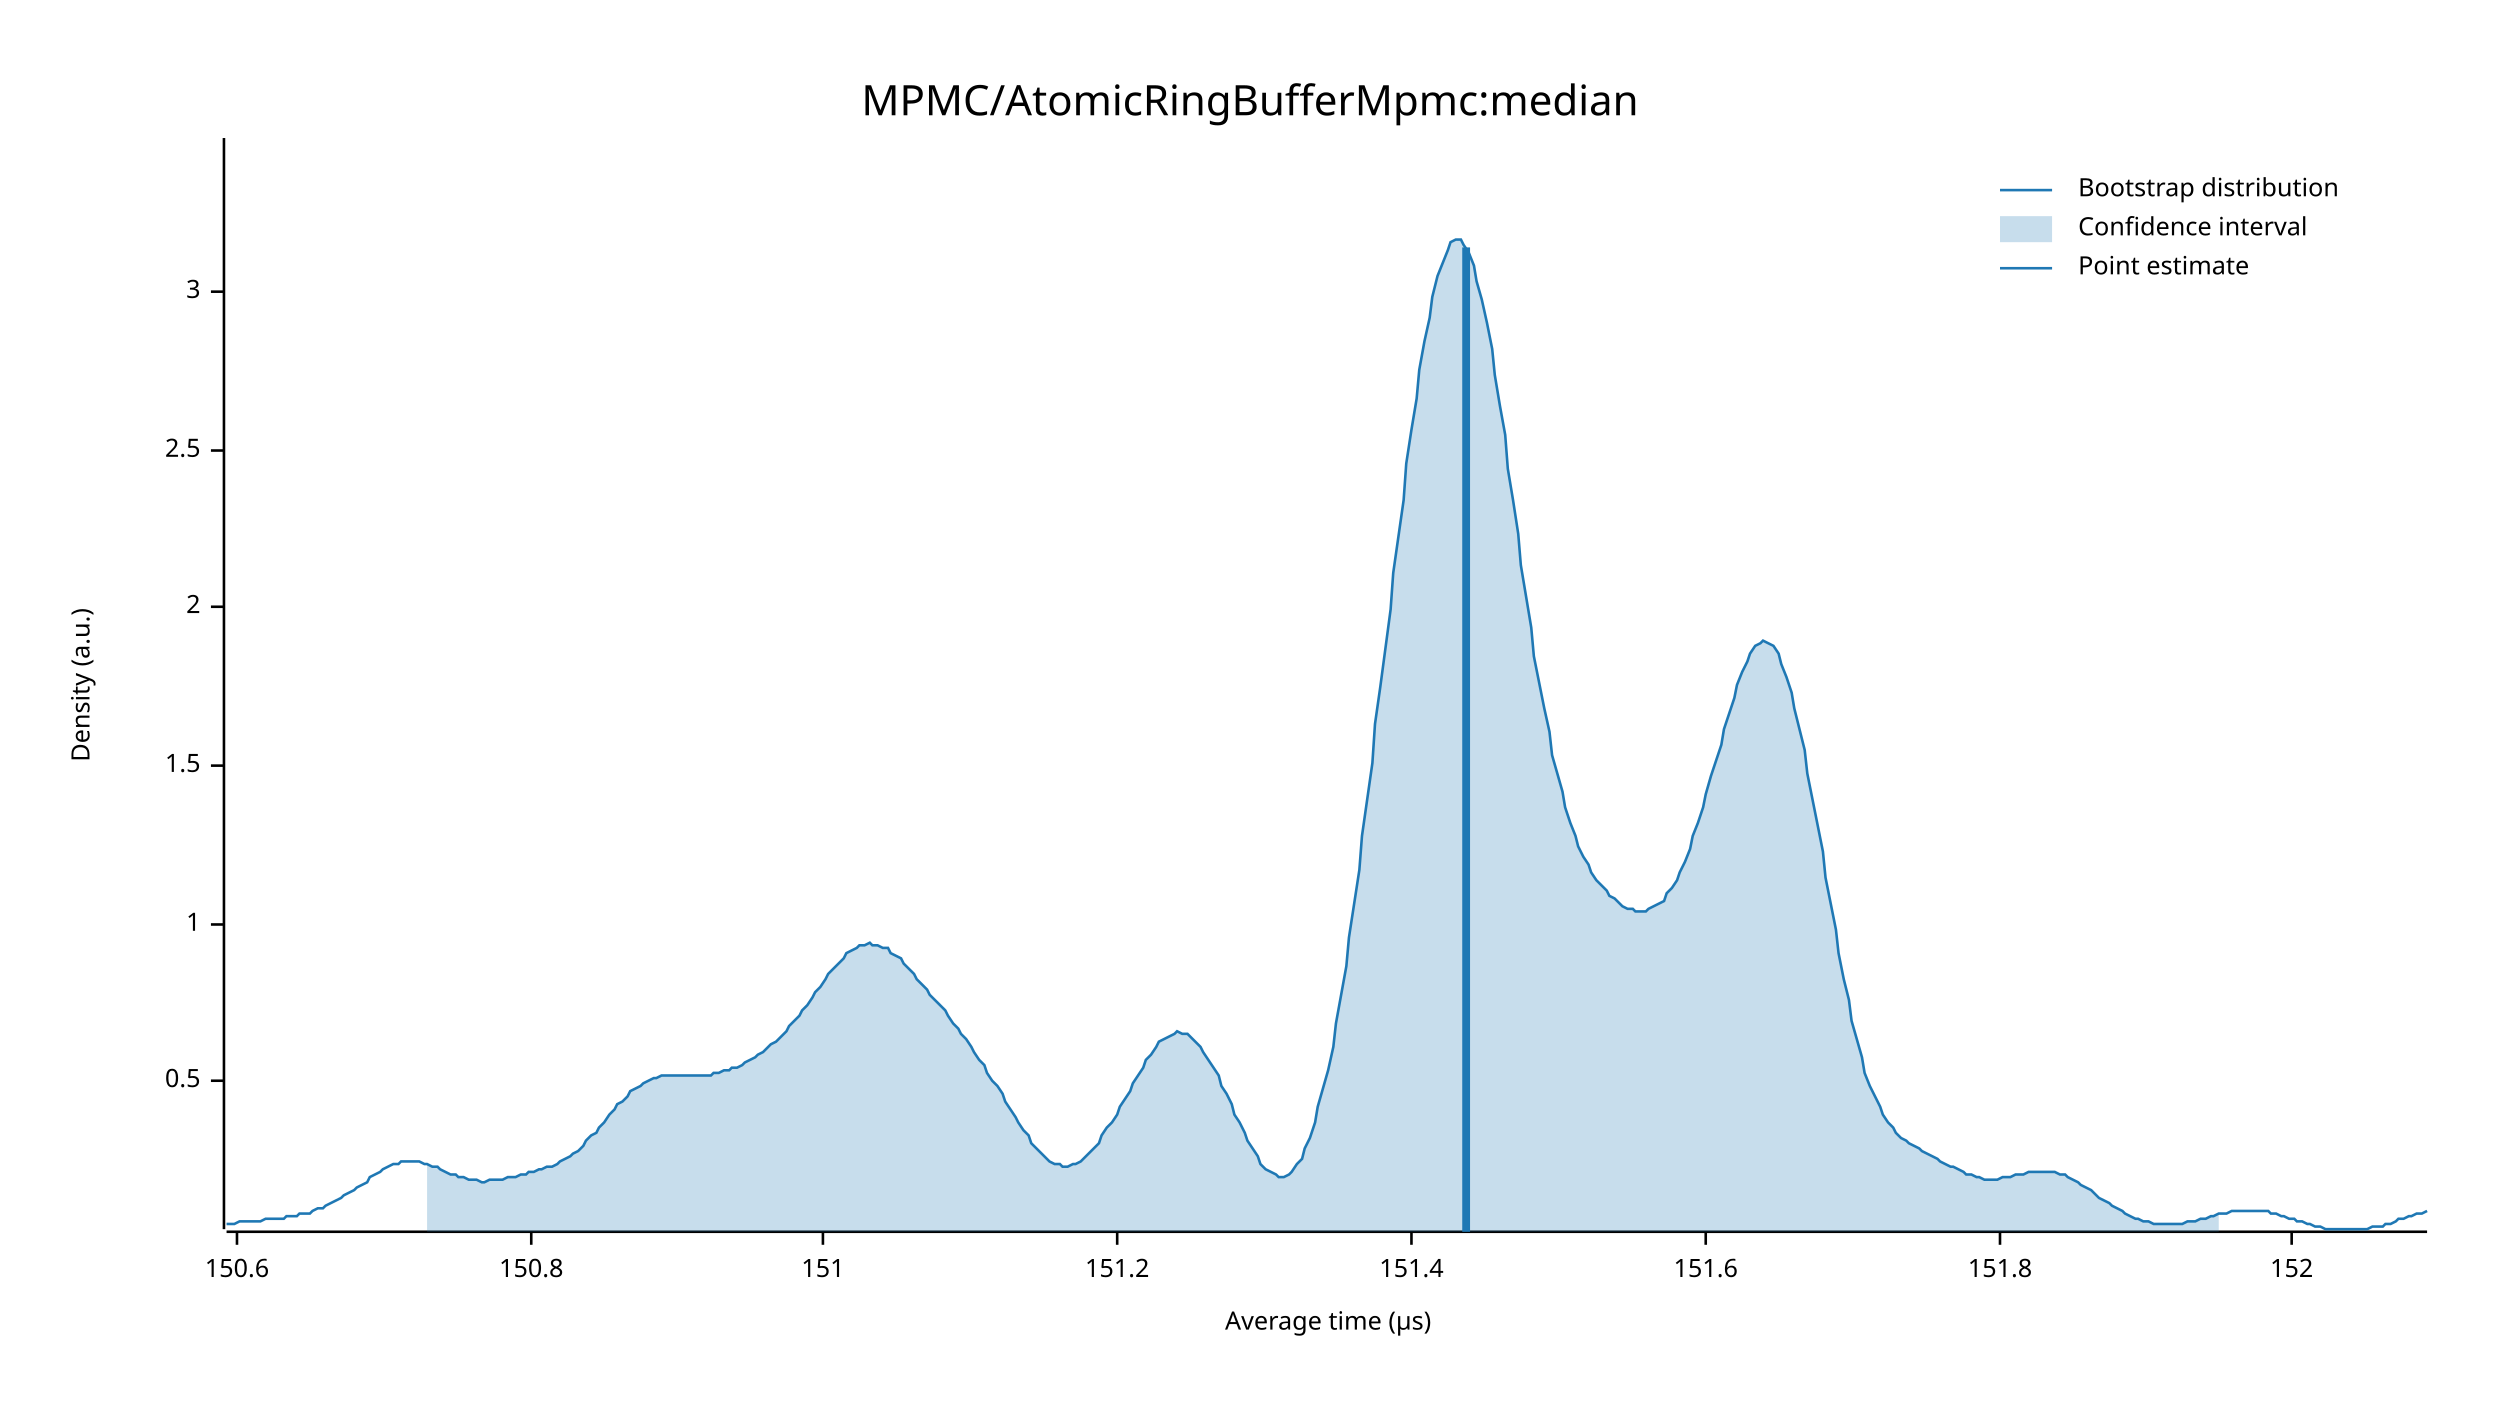
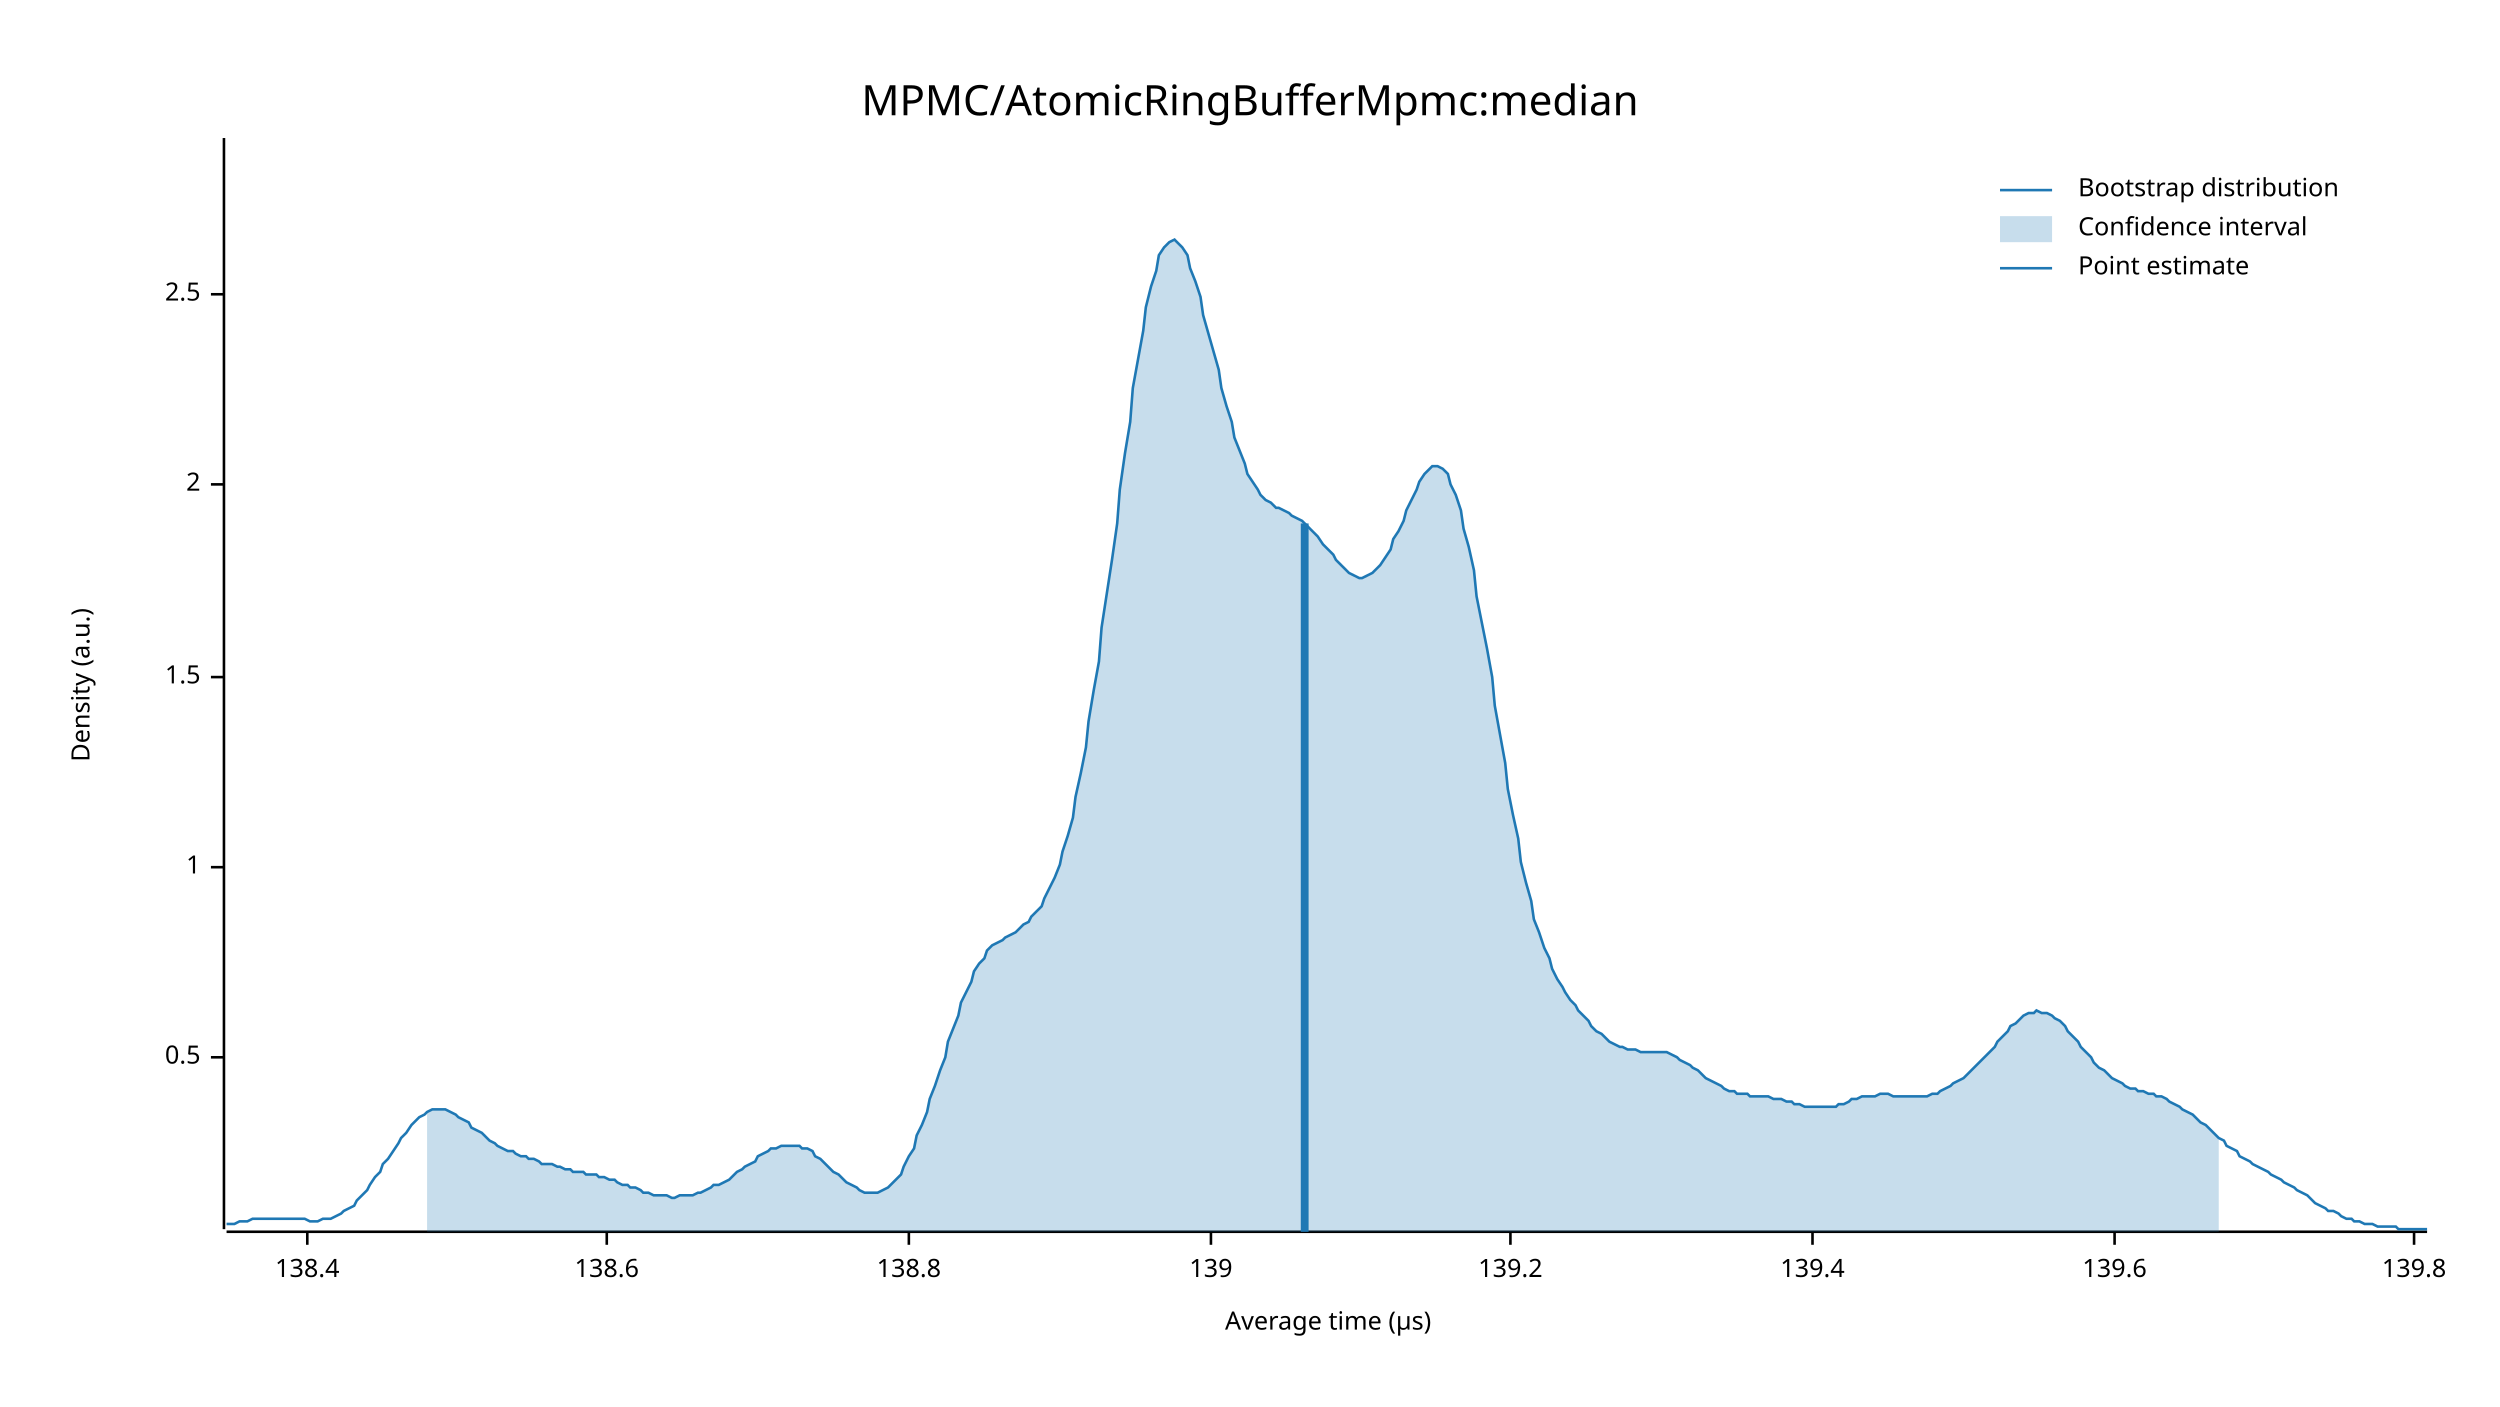
<svg xmlns="http://www.w3.org/2000/svg" width="960" height="540" viewBox="0 0 960 540">
  <text x="480" y="32" dy="0.76em" text-anchor="middle" font-family="sans-serif" font-size="16.129" opacity="1" fill="#000000">
MPMC/AtomicRingBufferMpmc:median
</text>
  <text x="27" y="263" dy="0.76em" text-anchor="middle" font-family="sans-serif" font-size="9.677" opacity="1" fill="#000000" transform="rotate(270, 27, 263)">
Density (a.u.)
</text>
  <text x="510" y="513" dy="-0.5ex" text-anchor="middle" font-family="sans-serif" font-size="9.677" opacity="1" fill="#000000">
Average time (µs)
</text>
  <polyline fill="none" opacity="1" stroke="#000000" stroke-width="1" points="86,53 86,472 " />
-   <text x="77" y="415" dy="0.5ex" text-anchor="end" font-family="sans-serif" font-size="9.677" opacity="1" fill="#000000">
+   <text x="77" y="406" dy="0.5ex" text-anchor="end" font-family="sans-serif" font-size="9.677" opacity="1" fill="#000000">
0.5
</text>
-   <polyline fill="none" opacity="1" stroke="#000000" stroke-width="1" points="81,415 86,415 " />
-   <text x="77" y="355" dy="0.5ex" text-anchor="end" font-family="sans-serif" font-size="9.677" opacity="1" fill="#000000">
+   <polyline fill="none" opacity="1" stroke="#000000" stroke-width="1" points="81,406 86,406 " />
+   <text x="77" y="333" dy="0.5ex" text-anchor="end" font-family="sans-serif" font-size="9.677" opacity="1" fill="#000000">
1
</text>
-   <polyline fill="none" opacity="1" stroke="#000000" stroke-width="1" points="81,355 86,355 " />
-   <text x="77" y="294" dy="0.5ex" text-anchor="end" font-family="sans-serif" font-size="9.677" opacity="1" fill="#000000">
+   <polyline fill="none" opacity="1" stroke="#000000" stroke-width="1" points="81,333 86,333 " />
+   <text x="77" y="260" dy="0.5ex" text-anchor="end" font-family="sans-serif" font-size="9.677" opacity="1" fill="#000000">
1.5
</text>
-   <polyline fill="none" opacity="1" stroke="#000000" stroke-width="1" points="81,294 86,294 " />
-   <text x="77" y="233" dy="0.5ex" text-anchor="end" font-family="sans-serif" font-size="9.677" opacity="1" fill="#000000">
+   <polyline fill="none" opacity="1" stroke="#000000" stroke-width="1" points="81,260 86,260 " />
+   <text x="77" y="186" dy="0.5ex" text-anchor="end" font-family="sans-serif" font-size="9.677" opacity="1" fill="#000000">
2
</text>
-   <polyline fill="none" opacity="1" stroke="#000000" stroke-width="1" points="81,233 86,233 " />
-   <text x="77" y="173" dy="0.5ex" text-anchor="end" font-family="sans-serif" font-size="9.677" opacity="1" fill="#000000">
+   <polyline fill="none" opacity="1" stroke="#000000" stroke-width="1" points="81,186 86,186 " />
+   <text x="77" y="113" dy="0.5ex" text-anchor="end" font-family="sans-serif" font-size="9.677" opacity="1" fill="#000000">
2.5
</text>
-   <polyline fill="none" opacity="1" stroke="#000000" stroke-width="1" points="81,173 86,173 " />
-   <text x="77" y="112" dy="0.5ex" text-anchor="end" font-family="sans-serif" font-size="9.677" opacity="1" fill="#000000">
- 3
+   <polyline fill="none" opacity="1" stroke="#000000" stroke-width="1" points="81,113 86,113 " />
+   <polyline fill="none" opacity="1" stroke="#000000" stroke-width="1" points="87,473 932,473 " />
+   <text x="118" y="483" dy="0.76em" text-anchor="middle" font-family="sans-serif" font-size="9.677" opacity="1" fill="#000000">
+ 138.4
</text>
-   <polyline fill="none" opacity="1" stroke="#000000" stroke-width="1" points="81,112 86,112 " />
-   <polyline fill="none" opacity="1" stroke="#000000" stroke-width="1" points="87,473 932,473 " />
-   <text x="91" y="483" dy="0.76em" text-anchor="middle" font-family="sans-serif" font-size="9.677" opacity="1" fill="#000000">
- 150.6
+   <polyline fill="none" opacity="1" stroke="#000000" stroke-width="1" points="118,473 118,478 " />
+   <text x="233" y="483" dy="0.76em" text-anchor="middle" font-family="sans-serif" font-size="9.677" opacity="1" fill="#000000">
+ 138.6
</text>
-   <polyline fill="none" opacity="1" stroke="#000000" stroke-width="1" points="91,473 91,478 " />
-   <text x="204" y="483" dy="0.76em" text-anchor="middle" font-family="sans-serif" font-size="9.677" opacity="1" fill="#000000">
- 150.8
+   <polyline fill="none" opacity="1" stroke="#000000" stroke-width="1" points="233,473 233,478 " />
+   <text x="349" y="483" dy="0.76em" text-anchor="middle" font-family="sans-serif" font-size="9.677" opacity="1" fill="#000000">
+ 138.8
</text>
-   <polyline fill="none" opacity="1" stroke="#000000" stroke-width="1" points="204,473 204,478 " />
-   <text x="316" y="483" dy="0.76em" text-anchor="middle" font-family="sans-serif" font-size="9.677" opacity="1" fill="#000000">
- 151
+   <polyline fill="none" opacity="1" stroke="#000000" stroke-width="1" points="349,473 349,478 " />
+   <text x="465" y="483" dy="0.76em" text-anchor="middle" font-family="sans-serif" font-size="9.677" opacity="1" fill="#000000">
+ 139
</text>
-   <polyline fill="none" opacity="1" stroke="#000000" stroke-width="1" points="316,473 316,478 " />
-   <text x="429" y="483" dy="0.76em" text-anchor="middle" font-family="sans-serif" font-size="9.677" opacity="1" fill="#000000">
- 151.2
+   <polyline fill="none" opacity="1" stroke="#000000" stroke-width="1" points="465,473 465,478 " />
+   <text x="580" y="483" dy="0.76em" text-anchor="middle" font-family="sans-serif" font-size="9.677" opacity="1" fill="#000000">
+ 139.2
</text>
-   <polyline fill="none" opacity="1" stroke="#000000" stroke-width="1" points="429,473 429,478 " />
-   <text x="542" y="483" dy="0.76em" text-anchor="middle" font-family="sans-serif" font-size="9.677" opacity="1" fill="#000000">
- 151.4
+   <polyline fill="none" opacity="1" stroke="#000000" stroke-width="1" points="580,473 580,478 " />
+   <text x="696" y="483" dy="0.76em" text-anchor="middle" font-family="sans-serif" font-size="9.677" opacity="1" fill="#000000">
+ 139.4
</text>
-   <polyline fill="none" opacity="1" stroke="#000000" stroke-width="1" points="542,473 542,478 " />
-   <text x="655" y="483" dy="0.76em" text-anchor="middle" font-family="sans-serif" font-size="9.677" opacity="1" fill="#000000">
- 151.6
+   <polyline fill="none" opacity="1" stroke="#000000" stroke-width="1" points="696,473 696,478 " />
+   <text x="812" y="483" dy="0.76em" text-anchor="middle" font-family="sans-serif" font-size="9.677" opacity="1" fill="#000000">
+ 139.6
</text>
-   <polyline fill="none" opacity="1" stroke="#000000" stroke-width="1" points="655,473 655,478 " />
-   <text x="768" y="483" dy="0.76em" text-anchor="middle" font-family="sans-serif" font-size="9.677" opacity="1" fill="#000000">
- 151.8
+   <polyline fill="none" opacity="1" stroke="#000000" stroke-width="1" points="812,473 812,478 " />
+   <text x="927" y="483" dy="0.76em" text-anchor="middle" font-family="sans-serif" font-size="9.677" opacity="1" fill="#000000">
+ 139.8
</text>
-   <polyline fill="none" opacity="1" stroke="#000000" stroke-width="1" points="768,473 768,478 " />
-   <text x="880" y="483" dy="0.76em" text-anchor="middle" font-family="sans-serif" font-size="9.677" opacity="1" fill="#000000">
- 152
- </text>
-   <polyline fill="none" opacity="1" stroke="#000000" stroke-width="1" points="880,473 880,478 " />
-   <polyline fill="none" opacity="1" stroke="#1F78B4" stroke-width="1" points="87,470 88,470 90,470 92,469 93,469 95,469 97,469 98,469 100,469 102,468 103,468 105,468 107,468 109,468 110,467 112,467 114,467 115,466 117,466 119,466 120,465 122,464 124,464 125,463 127,462 129,461 131,460 132,459 134,458 136,457 137,456 139,455 141,454 142,452 144,451 146,450 147,449 149,448 151,447 153,447 154,446 156,446 158,446 159,446 161,446 163,447 164,447 166,448 168,448 169,449 171,450 173,451 175,451 176,452 178,452 180,453 181,453 183,453 185,454 186,454 188,453 190,453 191,453 193,453 195,452 197,452 198,452 200,451 202,451 203,450 205,450 207,449 208,449 210,448 212,448 214,447 215,446 217,445 219,444 220,443 222,442 224,440 225,438 227,436 229,435 230,433 232,431 234,428 236,426 237,424 239,423 241,421 242,419 244,418 246,417 247,416 249,415 251,414 252,414 254,413 256,413 258,413 259,413 261,413 263,413 264,413 266,413 268,413 269,413 271,413 273,413 274,412 276,412 278,411 280,411 281,410 283,410 285,409 286,408 288,407 290,406 291,405 293,404 295,402 296,401 298,400 300,398 302,396 303,394 305,392 307,390 308,388 310,386 312,383 313,381 315,379 317,376 318,374 320,372 322,370 324,368 325,366 327,365 329,364 330,363 332,363 334,362 335,363 337,363 339,364 341,364 342,366 344,367 346,368 347,370 349,372 351,374 352,376 354,378 356,380 357,382 359,384 361,386 363,388 364,390 366,393 368,395 369,397 371,399 373,402 374,404 376,407 378,409 379,412 381,415 383,417 385,420 386,423 388,426 390,429 391,431 393,434 395,436 396,439 398,441 400,443 401,444 403,446 405,447 407,447 408,448 410,448 412,447 413,447 415,446 417,444 418,443 420,441 422,439 423,436 425,433 427,431 429,428 430,425 432,422 434,419 435,416 437,413 439,410 440,407 442,405 444,402 445,400 447,399 449,398 451,397 452,396 454,397 456,397 457,398 459,400 461,402 462,404 464,407 466,410 468,413 469,417 471,420 473,424 474,428 476,431 478,435 479,438 481,441 483,444 484,447 486,449 488,450 490,451 491,452 493,452 495,451 496,450 498,447 500,445 501,441 503,437 505,431 506,425 508,418 510,411 512,402 513,393 515,382 517,371 518,360 520,347 522,334 523,321 525,307 527,293 528,278 530,264 532,249 534,234 535,220 537,206 539,192 540,178 542,165 544,153 545,142 547,131 549,122 550,114 552,106 554,101 556,96 557,93 559,92 561,92 562,94 564,97 566,102 567,108 569,115 571,124 573,134 574,144 576,156 578,167 579,180 581,192 583,205 584,217 586,229 588,241 589,252 591,262 593,272 595,281 596,290 598,297 600,304 601,310 603,316 605,321 606,325 608,329 610,332 611,335 613,338 615,340 617,342 618,344 620,345 622,347 623,348 625,349 627,349 628,350 630,350 632,350 633,349 635,348 637,347 639,346 640,343 642,341 644,338 645,335 647,331 649,326 650,321 652,316 654,310 655,305 657,298 659,292 661,286 662,280 664,274 666,268 667,263 669,258 671,254 672,251 674,248 676,247 677,246 679,247 681,248 683,251 684,255 686,260 688,266 689,272 691,280 693,288 694,297 696,307 698,317 700,327 701,337 703,347 705,357 706,366 708,376 710,384 711,392 713,399 715,406 716,412 718,417 720,421 722,425 723,428 725,431 727,433 728,435 730,437 732,438 733,439 735,440 737,441 738,442 740,443 742,444 744,445 745,446 747,447 749,448 750,448 752,449 754,450 755,451 757,451 759,452 760,452 762,453 764,453 766,453 767,453 769,452 771,452 772,452 774,451 776,451 777,451 779,450 781,450 782,450 784,450 786,450 788,450 789,450 791,451 793,451 794,452 796,453 798,454 799,455 801,456 803,457 804,458 806,460 808,461 810,462 811,463 813,464 815,465 816,466 818,467 820,468 821,468 823,469 825,469 827,470 828,470 830,470 832,470 833,470 835,470 837,470 838,470 840,469 842,469 843,469 845,468 847,468 849,467 850,467 852,466 854,466 855,466 857,465 859,465 860,465 862,465 864,465 865,465 867,465 869,465 871,465 872,466 874,466 876,467 877,467 879,468 881,468 882,469 884,469 886,470 887,470 889,471 891,471 893,472 894,472 896,472 898,472 899,472 901,472 903,472 904,472 906,472 908,472 909,472 911,471 913,471 915,471 916,470 918,470 920,469 921,468 923,468 925,467 926,467 928,466 930,466 932,465 " />
-   <polygon opacity="0.25" fill="#1F78B4" points="164,447 166,448 168,448 169,449 171,450 173,451 175,451 176,452 178,452 180,453 181,453 183,453 185,454 186,454 188,453 190,453 191,453 193,453 195,452 197,452 198,452 200,451 202,451 203,450 205,450 207,449 208,449 210,448 212,448 214,447 215,446 217,445 219,444 220,443 222,442 224,440 225,438 227,436 229,435 230,433 232,431 234,428 236,426 237,424 239,423 241,421 242,419 244,418 246,417 247,416 249,415 251,414 252,414 254,413 256,413 258,413 259,413 261,413 263,413 264,413 266,413 268,413 269,413 271,413 273,413 274,412 276,412 278,411 280,411 281,410 283,410 285,409 286,408 288,407 290,406 291,405 293,404 295,402 296,401 298,400 300,398 302,396 303,394 305,392 307,390 308,388 310,386 312,383 313,381 315,379 317,376 318,374 320,372 322,370 324,368 325,366 327,365 329,364 330,363 332,363 334,362 335,363 337,363 339,364 341,364 342,366 344,367 346,368 347,370 349,372 351,374 352,376 354,378 356,380 357,382 359,384 361,386 363,388 364,390 366,393 368,395 369,397 371,399 373,402 374,404 376,407 378,409 379,412 381,415 383,417 385,420 386,423 388,426 390,429 391,431 393,434 395,436 396,439 398,441 400,443 401,444 403,446 405,447 407,447 408,448 410,448 412,447 413,447 415,446 417,444 418,443 420,441 422,439 423,436 425,433 427,431 429,428 430,425 432,422 434,419 435,416 437,413 439,410 440,407 442,405 444,402 445,400 447,399 449,398 451,397 452,396 454,397 456,397 457,398 459,400 461,402 462,404 464,407 466,410 468,413 469,417 471,420 473,424 474,428 476,431 478,435 479,438 481,441 483,444 484,447 486,449 488,450 490,451 491,452 493,452 495,451 496,450 498,447 500,445 501,441 503,437 505,431 506,425 508,418 510,411 512,402 513,393 515,382 517,371 518,360 520,347 522,334 523,321 525,307 527,293 528,278 530,264 532,249 534,234 535,220 537,206 539,192 540,178 542,165 544,153 545,142 547,131 549,122 550,114 552,106 554,101 556,96 557,93 559,92 561,92 562,94 564,97 566,102 567,108 569,115 571,124 573,134 574,144 576,156 578,167 579,180 581,192 583,205 584,217 586,229 588,241 589,252 591,262 593,272 595,281 596,290 598,297 600,304 601,310 603,316 605,321 606,325 608,329 610,332 611,335 613,338 615,340 617,342 618,344 620,345 622,347 623,348 625,349 627,349 628,350 630,350 632,350 633,349 635,348 637,347 639,346 640,343 642,341 644,338 645,335 647,331 649,326 650,321 652,316 654,310 655,305 657,298 659,292 661,286 662,280 664,274 666,268 667,263 669,258 671,254 672,251 674,248 676,247 677,246 679,247 681,248 683,251 684,255 686,260 688,266 689,272 691,280 693,288 694,297 696,307 698,317 700,327 701,337 703,347 705,357 706,366 708,376 710,384 711,392 713,399 715,406 716,412 718,417 720,421 722,425 723,428 725,431 727,433 728,435 730,437 732,438 733,439 735,440 737,441 738,442 740,443 742,444 744,445 745,446 747,447 749,448 750,448 752,449 754,450 755,451 757,451 759,452 760,452 762,453 764,453 766,453 767,453 769,452 771,452 772,452 774,451 776,451 777,451 779,450 781,450 782,450 784,450 786,450 788,450 789,450 791,451 793,451 794,452 796,453 798,454 799,455 801,456 803,457 804,458 806,460 808,461 810,462 811,463 813,464 815,465 816,466 818,467 820,468 821,468 823,469 825,469 827,470 828,470 830,470 832,470 833,470 835,470 837,470 838,470 840,469 842,469 843,469 845,468 847,468 849,467 850,467 852,466 852,473 164,473 " />
-   <polyline fill="none" opacity="1" stroke="#1F78B4" stroke-width="3" points="563,473 563,95 " />
+   <polyline fill="none" opacity="1" stroke="#000000" stroke-width="1" points="927,473 927,478 " />
+   <polyline fill="none" opacity="1" stroke="#1F78B4" stroke-width="1" points="87,470 88,470 90,470 92,469 93,469 95,469 97,468 98,468 100,468 102,468 103,468 105,468 107,468 109,468 110,468 112,468 114,468 115,468 117,468 119,469 120,469 122,469 124,468 125,468 127,468 129,467 131,466 132,465 134,464 136,463 137,461 139,459 141,457 142,455 144,452 146,450 147,447 149,445 151,442 153,439 154,437 156,435 158,432 159,431 161,429 163,428 164,427 166,426 168,426 169,426 171,426 173,427 175,428 176,429 178,430 180,431 181,433 183,434 185,435 186,436 188,438 190,439 191,440 193,441 195,442 197,442 198,443 200,444 202,444 203,445 205,445 207,446 208,447 210,447 212,447 214,448 215,448 217,449 219,449 220,450 222,450 224,450 225,451 227,451 229,451 230,452 232,452 234,453 236,453 237,454 239,455 241,455 242,456 244,456 246,457 247,458 249,458 251,459 252,459 254,459 256,459 258,460 259,460 261,459 263,459 264,459 266,459 268,458 269,458 271,457 273,456 274,455 276,455 278,454 280,453 281,452 283,450 285,449 286,448 288,447 290,446 291,444 293,443 295,442 296,441 298,441 300,440 302,440 303,440 305,440 307,440 308,441 310,441 312,442 313,444 315,445 317,447 318,448 320,450 322,451 324,453 325,454 327,455 329,456 330,457 332,458 334,458 335,458 337,458 339,457 341,456 342,455 344,453 346,451 347,448 349,444 351,441 352,436 354,432 356,427 357,422 359,417 361,411 363,406 364,400 366,395 368,390 369,385 371,381 373,377 374,373 376,370 378,368 379,365 381,363 383,362 385,361 386,360 388,359 390,358 391,357 393,355 395,354 396,352 398,350 400,348 401,345 403,341 405,337 407,332 408,327 410,321 412,314 413,306 415,297 417,287 418,277 420,265 422,254 423,241 425,228 427,215 429,201 430,188 432,174 434,162 435,149 437,138 439,127 440,118 442,110 444,104 445,98 447,95 449,93 451,92 452,93 454,95 456,98 457,103 459,108 461,114 462,121 464,128 466,135 468,142 469,149 471,156 473,162 474,168 476,173 478,178 479,182 481,185 483,188 484,190 486,192 488,193 490,195 491,195 493,196 495,197 496,198 498,199 500,200 501,201 503,203 505,205 506,206 508,209 510,211 512,213 513,215 515,217 517,219 518,220 520,221 522,222 523,222 525,221 527,220 528,219 530,217 532,214 534,211 535,207 537,204 539,200 540,196 542,192 544,188 545,185 547,182 549,180 550,179 552,179 554,180 556,182 557,186 559,190 561,196 562,203 564,210 566,219 567,229 569,239 571,249 573,260 574,271 576,282 578,293 579,303 581,313 583,322 584,331 586,339 588,346 589,353 591,358 593,364 595,368 596,372 598,376 600,379 601,381 603,384 605,386 606,388 608,390 610,392 611,394 613,396 615,397 617,399 618,400 620,401 622,402 623,402 625,403 627,403 628,403 630,404 632,404 633,404 635,404 637,404 639,404 640,404 642,405 644,406 645,407 647,408 649,409 650,410 652,411 654,413 655,414 657,415 659,416 661,417 662,418 664,419 666,419 667,420 669,420 671,420 672,421 674,421 676,421 677,421 679,421 681,422 683,422 684,422 686,423 688,423 689,424 691,424 693,425 694,425 696,425 698,425 700,425 701,425 703,425 705,425 706,424 708,424 710,423 711,422 713,422 715,421 716,421 718,421 720,421 722,420 723,420 725,420 727,421 728,421 730,421 732,421 733,421 735,421 737,421 738,421 740,421 742,420 744,420 745,419 747,418 749,417 750,416 752,415 754,414 755,413 757,411 759,409 760,408 762,406 764,404 766,402 767,400 769,398 771,396 772,394 774,393 776,391 777,390 779,389 781,389 782,388 784,389 786,389 788,390 789,391 791,392 793,394 794,396 796,398 798,400 799,402 801,404 803,406 804,408 806,410 808,411 810,413 811,414 813,415 815,416 816,417 818,418 820,418 821,419 823,419 825,420 827,420 828,421 830,421 832,422 833,423 835,424 837,425 838,426 840,427 842,428 843,429 845,431 847,432 849,434 850,435 852,437 854,438 855,440 857,441 859,442 860,444 862,445 864,446 865,447 867,448 869,449 871,450 872,451 874,452 876,453 877,454 879,455 881,456 882,457 884,458 886,459 887,460 889,462 891,463 893,464 894,465 896,465 898,466 899,467 901,468 903,468 904,469 906,469 908,470 909,470 911,470 913,471 915,471 916,471 918,471 920,471 921,472 923,472 925,472 926,472 928,472 930,472 932,472 " />
+   <polygon opacity="0.25" fill="#1F78B4" points="164,427 166,426 168,426 169,426 171,426 173,427 175,428 176,429 178,430 180,431 181,433 183,434 185,435 186,436 188,438 190,439 191,440 193,441 195,442 197,442 198,443 200,444 202,444 203,445 205,445 207,446 208,447 210,447 212,447 214,448 215,448 217,449 219,449 220,450 222,450 224,450 225,451 227,451 229,451 230,452 232,452 234,453 236,453 237,454 239,455 241,455 242,456 244,456 246,457 247,458 249,458 251,459 252,459 254,459 256,459 258,460 259,460 261,459 263,459 264,459 266,459 268,458 269,458 271,457 273,456 274,455 276,455 278,454 280,453 281,452 283,450 285,449 286,448 288,447 290,446 291,444 293,443 295,442 296,441 298,441 300,440 302,440 303,440 305,440 307,440 308,441 310,441 312,442 313,444 315,445 317,447 318,448 320,450 322,451 324,453 325,454 327,455 329,456 330,457 332,458 334,458 335,458 337,458 339,457 341,456 342,455 344,453 346,451 347,448 349,444 351,441 352,436 354,432 356,427 357,422 359,417 361,411 363,406 364,400 366,395 368,390 369,385 371,381 373,377 374,373 376,370 378,368 379,365 381,363 383,362 385,361 386,360 388,359 390,358 391,357 393,355 395,354 396,352 398,350 400,348 401,345 403,341 405,337 407,332 408,327 410,321 412,314 413,306 415,297 417,287 418,277 420,265 422,254 423,241 425,228 427,215 429,201 430,188 432,174 434,162 435,149 437,138 439,127 440,118 442,110 444,104 445,98 447,95 449,93 451,92 452,93 454,95 456,98 457,103 459,108 461,114 462,121 464,128 466,135 468,142 469,149 471,156 473,162 474,168 476,173 478,178 479,182 481,185 483,188 484,190 486,192 488,193 490,195 491,195 493,196 495,197 496,198 498,199 500,200 501,201 503,203 505,205 506,206 508,209 510,211 512,213 513,215 515,217 517,219 518,220 520,221 522,222 523,222 525,221 527,220 528,219 530,217 532,214 534,211 535,207 537,204 539,200 540,196 542,192 544,188 545,185 547,182 549,180 550,179 552,179 554,180 556,182 557,186 559,190 561,196 562,203 564,210 566,219 567,229 569,239 571,249 573,260 574,271 576,282 578,293 579,303 581,313 583,322 584,331 586,339 588,346 589,353 591,358 593,364 595,368 596,372 598,376 600,379 601,381 603,384 605,386 606,388 608,390 610,392 611,394 613,396 615,397 617,399 618,400 620,401 622,402 623,402 625,403 627,403 628,403 630,404 632,404 633,404 635,404 637,404 639,404 640,404 642,405 644,406 645,407 647,408 649,409 650,410 652,411 654,413 655,414 657,415 659,416 661,417 662,418 664,419 666,419 667,420 669,420 671,420 672,421 674,421 676,421 677,421 679,421 681,422 683,422 684,422 686,423 688,423 689,424 691,424 693,425 694,425 696,425 698,425 700,425 701,425 703,425 705,425 706,424 708,424 710,423 711,422 713,422 715,421 716,421 718,421 720,421 722,420 723,420 725,420 727,421 728,421 730,421 732,421 733,421 735,421 737,421 738,421 740,421 742,420 744,420 745,419 747,418 749,417 750,416 752,415 754,414 755,413 757,411 759,409 760,408 762,406 764,404 766,402 767,400 769,398 771,396 772,394 774,393 776,391 777,390 779,389 781,389 782,388 784,389 786,389 788,390 789,391 791,392 793,394 794,396 796,398 798,400 799,402 801,404 803,406 804,408 806,410 808,411 810,413 811,414 813,415 815,416 816,417 818,418 820,418 821,419 823,419 825,420 827,420 828,421 830,421 832,422 833,423 835,424 837,425 838,426 840,427 842,428 843,429 845,431 847,432 849,434 850,435 852,437 852,473 164,473 " />
+   <polyline fill="none" opacity="1" stroke="#1F78B4" stroke-width="3" points="501,473 501,201 " />
  <text x="798" y="68" dy="0.76em" text-anchor="start" font-family="sans-serif" font-size="9.677" opacity="1" fill="#000000">
Bootstrap distribution
</text>
  <text x="798" y="83" dy="0.76em" text-anchor="start" font-family="sans-serif" font-size="9.677" opacity="1" fill="#000000">
Confidence interval
</text>
  <text x="798" y="98" dy="0.76em" text-anchor="start" font-family="sans-serif" font-size="9.677" opacity="1" fill="#000000">
Point estimate
</text>
  <polyline fill="none" opacity="1" stroke="#1F78B4" stroke-width="1" points="768,73 788,73 " />
  <rect x="768" y="83" width="20" height="10" opacity="0.25" fill="#1F78B4" stroke="none" />
  <polyline fill="none" opacity="1" stroke="#1F78B4" stroke-width="1" points="768,103 788,103 " />
</svg>
